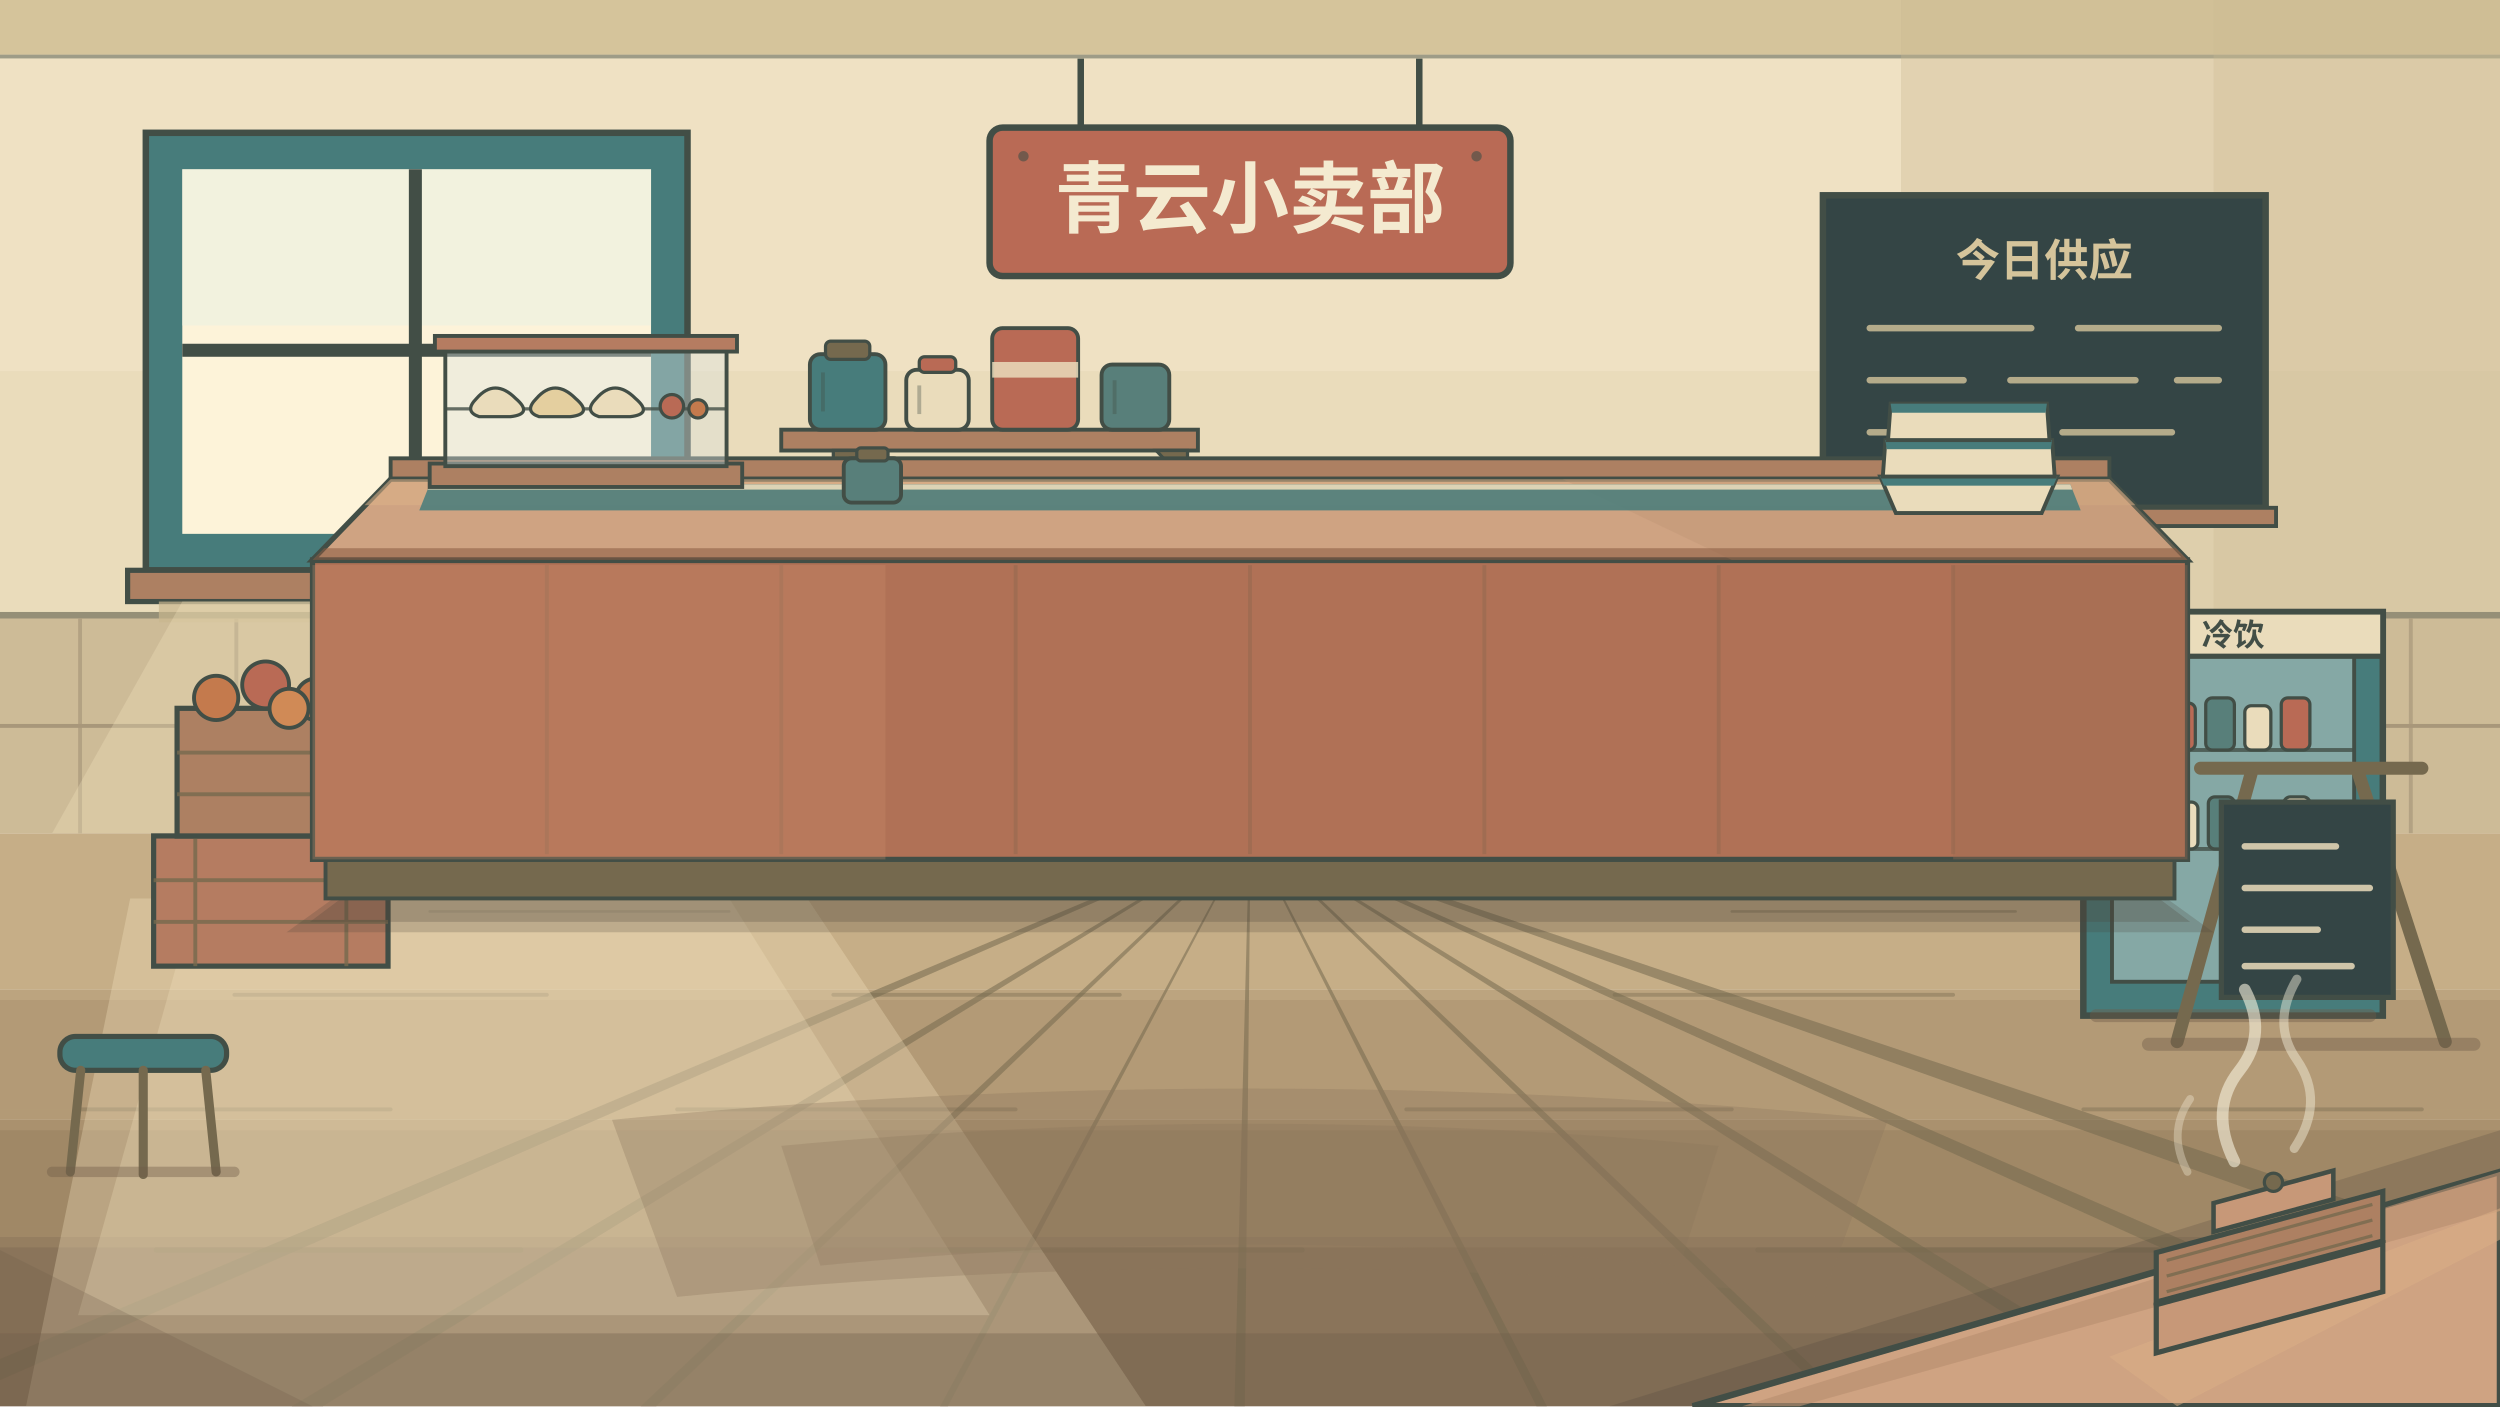
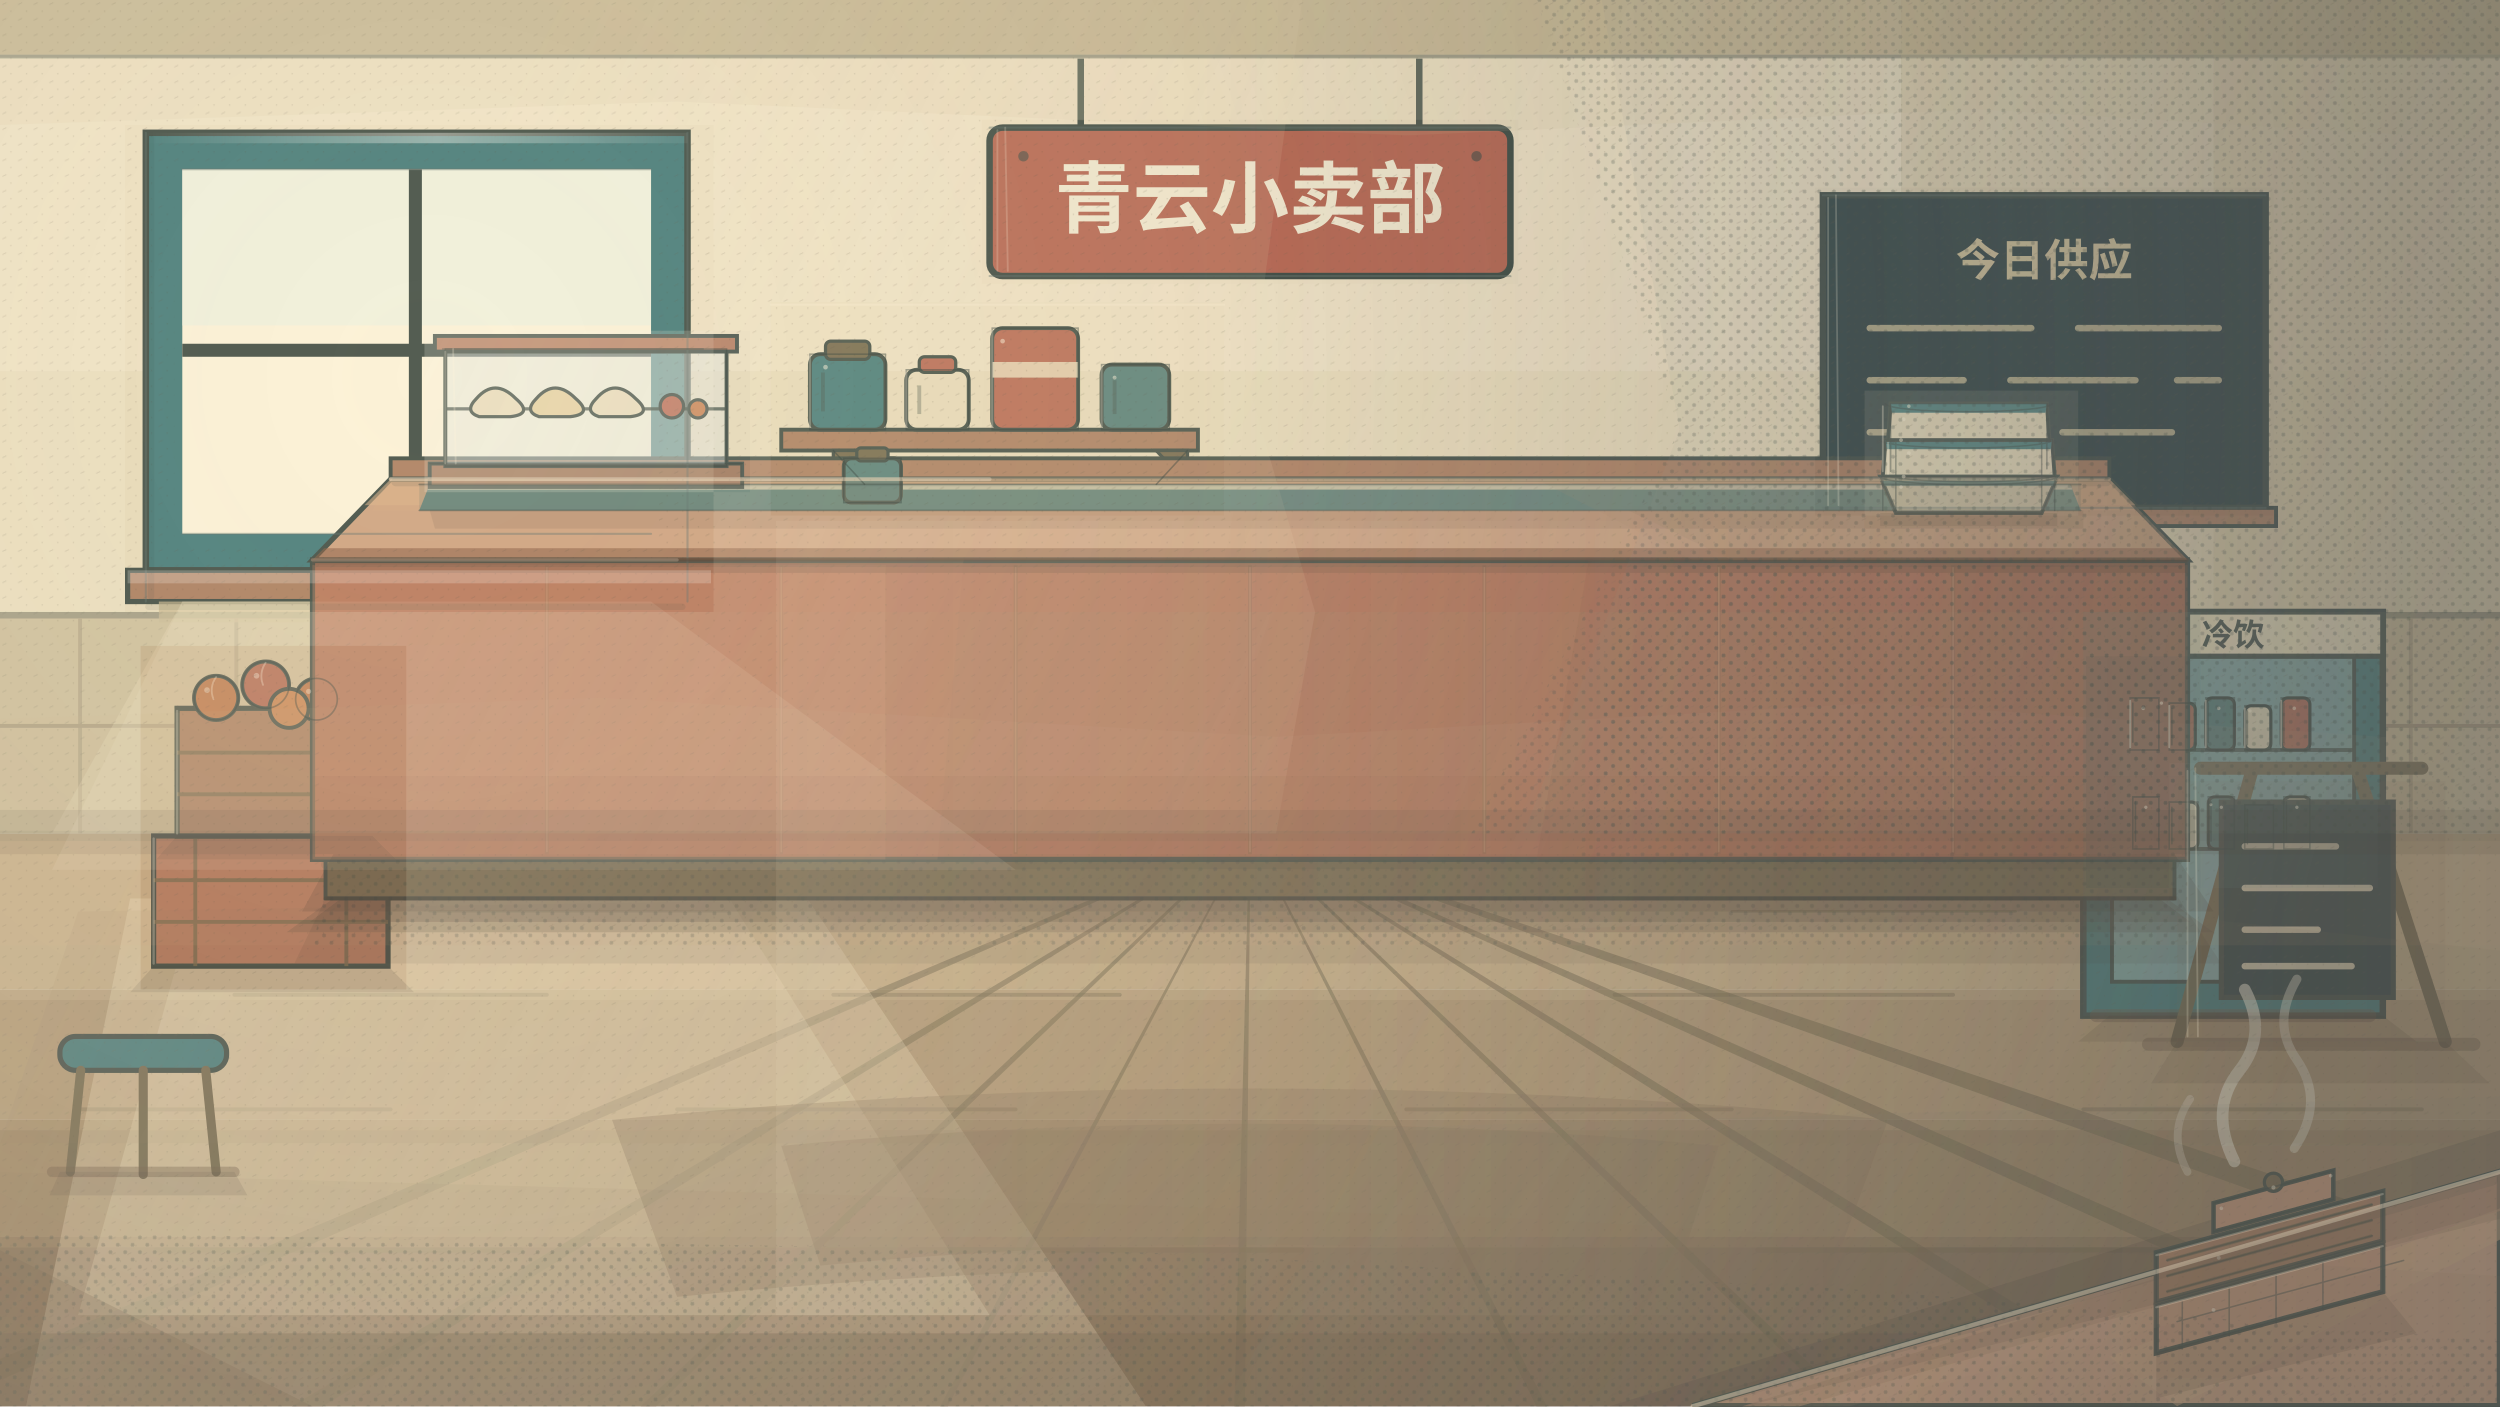
<svg xmlns="http://www.w3.org/2000/svg" width="1920" height="1080" viewBox="0 0 1920 1080">
  <g id="backdrop">
    <rect x="0" y="0" width="1920" height="640" fill="#eadcbb" />
    <rect x="0" y="0" width="1920" height="42" fill="#d5c49b" />
    <rect x="0" y="42" width="1920" height="3" fill="#424e46" opacity="0.45" />
    <rect x="0" y="45" width="1920" height="240" fill="#f0e3c6" opacity="0.75" />
    <rect x="1460" y="0" width="460" height="640" fill="#c9b78f" opacity="0.35" />
    <rect x="1700" y="0" width="220" height="640" fill="#c9b78f" opacity="0.3" />
    <rect x="0" y="470" width="1920" height="170" fill="#cdbb97" />
    <rect x="0" y="470" width="1920" height="5" fill="#424e46" opacity="0.4" />
    <rect x="0" y="556" width="1920" height="3" fill="#a8977a" />
    <g fill="#a8977a" opacity="0.7">
      <rect x="60" y="475" width="3" height="165" />
      <rect x="180" y="475" width="3" height="165" />
      <rect x="300" y="475" width="3" height="165" />
      <rect x="1760" y="475" width="3" height="165" />
      <rect x="1850" y="475" width="3" height="165" />
    </g>
    <rect x="112" y="102" width="416" height="336" fill="#477c7b" stroke="#424e46" stroke-width="5" />
    <rect x="140" y="130" width="360" height="280" fill="#fdf3d9" />
    <rect x="140" y="130" width="360" height="120" fill="#e9f0e2" opacity="0.55" />
    <rect x="314" y="130" width="10" height="280" fill="#424e46" />
    <rect x="140" y="264" width="360" height="10" fill="#424e46" />
    <rect x="98" y="438" width="446" height="24" fill="#ad8062" stroke="#424e46" stroke-width="4" />
    <rect x="122" y="462" width="396" height="16" fill="#c9b78f" opacity="0.7" />
    <path d="M140 462 L500 462 L760 640 L40 640 Z" fill="#f7e8c3" opacity="0.28" />
    <path d="M830 45 L830 100 M1090 45 L1090 100" stroke="#424e46" stroke-width="5" fill="none" />
    <rect x="760" y="98" width="400" height="114" rx="10" fill="#b96a55" stroke="#424e46" stroke-width="5" />
    <text x="960" y="174" text-anchor="middle" font-family="'Noto Sans CJK SC','Noto Sans SC',sans-serif" font-size="60" font-weight="900" fill="#f4ead0">青云小卖部</text>
    <circle cx="786" cy="120" r="4" fill="#424e46" opacity="0.6" />
    <circle cx="1134" cy="120" r="4" fill="#424e46" opacity="0.6" />
    <rect x="600" y="330" width="320" height="16" fill="#ad8062" stroke="#424e46" stroke-width="3" />
    <path d="M640 346 L640 372 L664 346 Z M912 346 L912 372 L888 346 Z" fill="#75694e" stroke="#424e46" stroke-width="2.5" />
    <rect x="622" y="272" width="58" height="58" rx="8" fill="#477c7b" stroke="#424e46" stroke-width="3" />
    <rect x="634" y="262" width="34" height="14" rx="4" fill="#75694e" stroke="#424e46" stroke-width="2.5" />
    <rect x="696" y="284" width="48" height="46" rx="8" fill="#eadcbb" stroke="#424e46" stroke-width="3" />
    <rect x="706" y="274" width="28" height="12" rx="4" fill="#b96a55" stroke="#424e46" stroke-width="2.5" />
    <rect x="762" y="252" width="66" height="78" rx="8" fill="#b96a55" stroke="#424e46" stroke-width="3" />
    <rect x="762" y="278" width="66" height="12" fill="#eadcbb" opacity="0.85" />
    <rect x="846" y="280" width="52" height="50" rx="8" fill="#587f7a" stroke="#424e46" stroke-width="3" />
    <path d="M632 286 L632 316 M706 296 L706 318 M856 292 L856 318" stroke="#424e46" opacity="0.35" stroke-width="3" fill="none" />
    <rect x="1400" y="150" width="340" height="240" fill="#344545" stroke="#424e46" stroke-width="5" />
    <rect x="1392" y="390" width="356" height="14" fill="#ad8062" stroke="#424e46" stroke-width="3" />
    <text x="1570" y="212" text-anchor="middle" font-family="'Noto Sans CJK SC','Noto Sans SC',sans-serif" font-size="34" font-weight="700" fill="#d5c49b">今日供应</text>
    <g stroke="#d5c49b" stroke-width="5" stroke-linecap="round" opacity="0.8">
      <path d="M1436 252 L1560 252 M1596 252 L1704 252" />
      <path d="M1436 292 L1508 292 M1544 292 L1640 292 M1672 292 L1704 292" />
      <path d="M1436 332 L1548 332 M1584 332 L1668 332" />
      <path d="M1436 366 L1496 366 M1528 366 L1592 366" />
    </g>
  </g>
  <g id="floor">
    <rect x="0" y="640" width="1920" height="120" fill="#c6ae87" />
    <rect x="0" y="760" width="1920" height="100" fill="#b39a76" />
    <rect x="0" y="860" width="1920" height="90" fill="#a08866" />
    <rect x="0" y="950" width="1920" height="130" fill="#8a745a" />
    <rect x="0" y="752" width="1920" height="16" fill="#c6ae87" opacity="0.5" />
    <rect x="0" y="852" width="1920" height="16" fill="#b39a76" opacity="0.5" />
    <rect x="0" y="942" width="1920" height="16" fill="#a08866" opacity="0.5" />
    <g fill="#75694e" opacity="0.55">
      <path d="M958 640 L962 640 L-46 1080 L-86 1080 Z" />
      <path d="M959 640 L961 640 L248 1080 L224 1080 Z" />
      <path d="M959 640 L961 640 L504 1080 L492 1080 Z" />
      <path d="M959.5 640 L960.5 640 L728 1080 L722 1080 Z" />
      <path d="M959.5 640 L960.5 640 L956 1080 L948 1080 Z" />
      <path d="M959.5 640 L960.5 640 L1188 1080 L1180 1080 Z" />
      <path d="M959 640 L961 640 L1424 1080 L1412 1080 Z" />
      <path d="M959 640 L961 640 L1676 1080 L1652 1080 Z" />
      <path d="M958 640 L962 640 L1968 1080 L1928 1080 Z" />
      <path d="M958 640 L962 640 L2276 1080 L2196 1080 Z" />
    </g>
    <g stroke="#75694e" stroke-linecap="round" opacity="0.4" fill="none">
      <path d="M330 700 L560 700 M1330 700 L1548 700" stroke-width="2" />
      <path d="M180 764 L420 764 M640 764 L860 764 M1240 764 L1500 764" stroke-width="3" />
      <path d="M60 852 L300 852 M520 852 L780 852 M1080 852 L1330 852 M1600 852 L1860 852" stroke-width="3" />
      <path d="M120 960 L400 960 M700 960 L1000 960 M1350 960 L1660 960" stroke-width="4" />
    </g>
    <path d="M100 690 L620 690 L880 1080 L20 1080 Z" fill="#f7e8c3" opacity="0.3" />
    <path d="M150 690 L560 690 L760 1010 L60 1010 Z" fill="#f7e8c3" opacity="0.25" />
    <path d="M470 860 Q960 812 1450 860 L1400 996 Q960 952 520 996 Z" fill="#8a745a" opacity="0.32" />
    <path d="M600 880 Q960 846 1320 880 L1290 972 Q960 940 630 972 Z" fill="#8a745a" opacity="0.28" />
    <rect x="0" y="1024" width="1920" height="56" fill="#6e5b47" opacity="0.35" />
    <path d="M0 960 L0 1080 L240 1080 Z" fill="#6e5b47" opacity="0.25" />
    <path d="M1920 960 L1920 1080 L1680 1080 Z" fill="#6e5b47" opacity="0.25" />
  </g>
  <g id="furniture">
    <g>
      <rect x="118" y="642" width="180" height="100" fill="#b57c61" stroke="#424e46" stroke-width="4" />
      <path d="M118 676 L298 676 M118 708 L298 708 M150 642 L150 742 M266 642 L266 742" stroke="#75694e" stroke-width="3" opacity="0.8" fill="none" />
      <rect x="136" y="544" width="150" height="98" fill="#ad8062" stroke="#424e46" stroke-width="4" />
      <path d="M136 578 L286 578 M136 610 L286 610" stroke="#75694e" stroke-width="3" opacity="0.8" fill="none" />
      <circle cx="166" cy="536" r="17" fill="#c47a4d" stroke="#424e46" stroke-width="3" />
      <circle cx="204" cy="526" r="18" fill="#b96a55" stroke="#424e46" stroke-width="3" />
      <circle cx="243" cy="537" r="16" fill="#c47a4d" stroke="#424e46" stroke-width="3" />
      <circle cx="222" cy="544" r="15" fill="#d08a56" stroke="#424e46" stroke-width="3" />
    </g>
    <g>
      <rect x="46" y="796" width="128" height="26" rx="12" fill="#477c7b" stroke="#424e46" stroke-width="4" />
      <path d="M62 822 L54 900 M158 822 L166 900 M110 822 L110 902" stroke="#75694e" stroke-width="7" stroke-linecap="round" fill="none" />
      <path d="M40 900 L180 900" stroke="#6e5b47" stroke-width="8" opacity="0.4" stroke-linecap="round" fill="none" />
    </g>
    <g>
      <rect x="1600" y="470" width="230" height="310" fill="#477c7b" stroke="#424e46" stroke-width="5" />
      <rect x="1622" y="492" width="186" height="262" fill="#dbe4e0" opacity="0.42" />
      <rect x="1622" y="492" width="186" height="262" fill="none" stroke="#424e46" stroke-width="3" />
      <path d="M1622 576 L1808 576 M1622 652 L1808 652" stroke="#424e46" stroke-width="3" opacity="0.8" />
      <g stroke="#424e46" stroke-width="2.5">
        <rect x="1636" y="536" width="22" height="40" rx="5" fill="#eadcbb" />
        <rect x="1666" y="540" width="20" height="36" rx="5" fill="#b96a55" />
        <rect x="1694" y="536" width="22" height="40" rx="5" fill="#587f7a" />
        <rect x="1724" y="542" width="20" height="34" rx="5" fill="#eadcbb" />
        <rect x="1752" y="536" width="22" height="40" rx="5" fill="#b96a55" />
        <rect x="1638" y="612" width="20" height="40" rx="5" fill="#b96a55" />
        <rect x="1666" y="616" width="22" height="36" rx="5" fill="#eadcbb" />
        <rect x="1696" y="612" width="20" height="40" rx="5" fill="#587f7a" />
        <rect x="1724" y="618" width="22" height="34" rx="5" fill="#b96a55" />
        <rect x="1754" y="612" width="20" height="40" rx="5" fill="#eadcbb" />
      </g>
      <rect x="1600" y="470" width="230" height="34" fill="#eadcbb" stroke="#424e46" stroke-width="4" />
      <text x="1715" y="496" text-anchor="middle" font-family="'Noto Sans CJK SC','Noto Sans SC',sans-serif" font-size="24" font-weight="700" fill="#424e46">冷饮</text>
      <path d="M1610 780 L1820 780" stroke="#6e5b47" stroke-width="10" opacity="0.4" stroke-linecap="round" />
    </g>
    <g>
      <path d="M1690 590 L1860 590 M1672 800 L1730 590 L1810 590 L1878 800" stroke="#75694e" stroke-width="10" stroke-linecap="round" fill="none" />
      <rect x="1706" y="616" width="132" height="150" fill="#344545" stroke="#424e46" stroke-width="4" />
      <g stroke="#eadcbb" stroke-width="5" stroke-linecap="round" opacity="0.85">
        <path d="M1724 650 L1794 650 M1724 682 L1820 682 M1724 714 L1780 714 M1724 742 L1806 742" />
      </g>
      <path d="M1650 802 L1900 802" stroke="#6e5b47" stroke-width="10" opacity="0.4" stroke-linecap="round" />
    </g>
  </g>
  <g id="counter">
    <path d="M256 690 L1664 690 L1700 716 L220 716 Z" fill="#4a4238" opacity="0.22" />
    <path d="M262 690 L1658 690 L1682 708 L238 708 Z" fill="#4a4238" opacity="0.25" />
    <path d="M250 660 L1670 660 L1670 690 L250 690 Z" fill="#75694e" stroke="#424e46" stroke-width="3" />
    <rect x="240" y="430" width="1440" height="230" fill="#b07156" stroke="#424e46" stroke-width="4" />
    <path d="M240 430 L1680 430" stroke="#424e46" stroke-width="5" />
    <g stroke="#9a6a50" stroke-width="3" opacity="0.7">
      <path d="M420 434 L420 656 M600 434 L600 656 M780 434 L780 656 M960 434 L960 656 M1140 434 L1140 656 M1320 434 L1320 656 M1500 434 L1500 656" />
    </g>
    <rect x="240" y="434" width="440" height="226" fill="#c98d6b" opacity="0.3" />
    <rect x="1500" y="434" width="180" height="226" fill="#9a6a50" opacity="0.35" />
    <path d="M300 352 L1620 352 L1620 368 L300 368 Z" fill="#ad8062" stroke="#424e46" stroke-width="3" />
    <path id="counter_top_surface" data-support-top="400" d="M300 368 L1620 368 L1680 430 L240 430 Z" fill="#cfa382" stroke="#424e46" stroke-width="4" />
    <path d="M300 368 L1620 368 L1640 388 L280 388 Z" fill="#dcb086" opacity="0.55" />
    <path d="M1200 368 L1620 368 L1680 430 L1330 430 Z" fill="#b98f70" opacity="0.3" />
    <path d="M249 421 L1671 421 L1680 430 L240 430 Z" fill="#8a5a40" opacity="0.55" />
    <path d="M330 372 L1590 372 L1598 392 L322 392 Z" fill="#477c7b" opacity="0.85" />
    <path d="M330 372 L1590 372 L1591.5 376 L328.5 376 Z" fill="#eadcbb" opacity="0.9" />
    <g>
      <rect x="330" y="356" width="240" height="18" fill="#ad8062" stroke="#424e46" stroke-width="3" />
      <rect x="342" y="268" width="216" height="90" fill="#dbe4e0" opacity="0.4" />
      <rect x="342" y="268" width="216" height="90" fill="none" stroke="#424e46" stroke-width="3" />
      <path d="M342 314 L558 314" stroke="#424e46" stroke-width="2.5" opacity="0.8" />
      <g stroke="#424e46" stroke-width="2.5">
        <path d="M366 306 q14 -16 30 0 q14 12 -4 14 l-24 0 q-12 -4 -2 -14 Z" fill="#eadcbb" />
        <path d="M412 306 q14 -16 30 0 q14 12 -4 14 l-24 0 q-12 -4 -2 -14 Z" fill="#e4cf9f" />
        <path d="M458 306 q14 -16 30 0 q14 12 -4 14 l-24 0 q-12 -4 -2 -14 Z" fill="#eadcbb" />
        <circle cx="516" cy="312" r="9" fill="#b96a55" />
        <circle cx="536" cy="314" r="7" fill="#c47a4d" />
      </g>
      <rect x="334" y="258" width="232" height="12" fill="#b57c61" stroke="#424e46" stroke-width="3" />
    </g>
    <g>
      <path d="M1444 366 L1580 366 L1568 394 L1456 394 Z" fill="#eadcbb" stroke="#424e46" stroke-width="3" />
      <path d="M1444 366 L1580 366 L1577 373 L1447 373 Z" fill="#477c7b" />
      <path d="M1448 338 L1576 338 L1578 366 L1446 366 Z" fill="#eadcbb" stroke="#424e46" stroke-width="3" />
      <path d="M1448 338 L1576 338 L1575 345 L1449 345 Z" fill="#477c7b" />
      <path d="M1452 310 L1572 310 L1574 338 L1450 338 Z" fill="#eadcbb" stroke="#424e46" stroke-width="3" />
      <path d="M1452 310 L1572 310 L1571 317 L1453 317 Z" fill="#477c7b" />
    </g>
    <g>
      <rect x="648" y="352" width="44" height="34" rx="6" fill="#587f7a" stroke="#424e46" stroke-width="3" />
      <rect x="658" y="344" width="24" height="10" rx="3" fill="#75694e" stroke="#424e46" stroke-width="2.5" />
      <rect x="1668" y="330" width="0" height="0" fill="none" />
    </g>
  </g>
  <g id="foreground_counter">
    <path d="M1236 1080 L1920 868 L1920 906 L1306 1080 Z" fill="#4a4238" opacity="0.22" />
    <path d="M1300 1080 L1920 900 L1920 1080 Z" fill="#cfa382" stroke="#424e46" stroke-width="5" />
    <path d="M1338 1080 L1920 900 L1920 930 L1382 1080 Z" fill="#b98f70" opacity="0.65" />
    <path d="M1620 1042 L1920 928 L1920 952 L1672 1080 Z" fill="#dcb086" opacity="0.5" />
    <g>
      <path d="M1656 1002 L1830 955 L1830 992 L1656 1039 Z" fill="#c79878" stroke="#424e46" stroke-width="4" />
      <path d="M1656 962 L1830 915 L1830 953 L1656 1000 Z" fill="#ad8062" stroke="#424e46" stroke-width="4" />
      <path d="M1664 992 L1822 949 M1664 980 L1822 937 M1664 968 L1822 925" stroke="#75694e" stroke-width="2.5" opacity="0.8" fill="none" />
      <path d="M1700 946 L1792 921 L1792 899 L1700 924 Z" fill="#c79878" stroke="#424e46" stroke-width="3.5" />
      <circle cx="1746" cy="908" r="7" fill="#75694e" stroke="#424e46" stroke-width="2.5" />
    </g>
    <g stroke="#f7f1de" stroke-linecap="round" fill="none">
      <path d="M1716 892 Q1696 852 1720 822 Q1742 794 1724 760" stroke-width="9" opacity="0.6" />
      <path d="M1762 882 Q1786 846 1764 814 Q1744 786 1764 752" stroke-width="7" opacity="0.45" />
      <path d="M1680 900 Q1664 870 1682 844" stroke-width="6" opacity="0.35" />
    </g>
  </g>
+   <g id="material_pigment">
+     <path d="M0 0 L1000 0 L960 300 L1010 470 L980 640 L0 640 Z" fill="#f7e8c3" opacity="0.10" />
+     <path d="M1230 0 L1920 0 L1920 640 L1170 640 L1290 330 Z" fill="#8f9a93" opacity="0.08" />
+     <path d="M0 96 L520 78 L1080 104 L1520 84 L1920 108 L1920 0 L0 0 Z" fill="#c9b78f" opacity="0.12" />
+     <path d="M0 552 L460 536 L980 566 L1440 540 L1920 572 L1920 640 L0 640 Z" fill="#c9b78f" opacity="0.08" />
+     <rect x="0" y="470" width="1920" height="170" fill="#a8977a" opacity="0.09" />
+     <path d="M0 640 L1920 640 L1920 726 L0 726 Z" fill="#dcb086" opacity="0.10" />
+     <path d="M60 700 L700 690 L1180 714 L1620 698 L1920 730 L1920 878 L0 878 Z" fill="#8a745a" opacity="0.08" />
+     <path d="M1060 866 L1920 842 L1920 1080 L940 1080 Z" fill="#7d7f78" opacity="0.08" />
+     <path d="M0 900 L660 918 L1180 936 L1920 980 L1920 1080 L0 1080 Z" fill="#8a745a" opacity="0.08" />
+     <path d="M240 430 L740 430 L720 660 L240 660 Z" fill="#c98d6b" opacity="0.16" />
+     <path d="M1220 430 L1680 430 L1680 660 L1180 660 Z" fill="#8a5a40" opacity="0.14" />
+     <path d="M240 596 L1680 596 L1680 660 L240 660 Z" fill="#8a5a40" opacity="0.10" />
+     <path d="M300 368 L1620 368 L1640 392 L286 392 Z" fill="#dcb086" opacity="0.18" />
+     <path d="M1180 368 L1620 368 L1680 430 L1300 430 Z" fill="#b98f70" opacity="0.12" />
+     <path d="M1600 470 L1690 470 L1690 780 L1600 780 Z" fill="#587f7a" opacity="0.12" />
+     <path d="M1672 600 L1878 600 L1878 800 L1672 800 Z" fill="#8a745a" opacity="0.08" />
+     <path d="M322 372 L1598 372 L1598 392 L322 392 Z" fill="#355f63" opacity="0.14" />
+     <path d="M1300 1080 L1920 900 L1920 952 L1420 1080 Z" fill="#dcb086" opacity="0.10" />
+     <rect x="108" y="496" width="204" height="264" fill="#c08a63" opacity="0.10" />
+     <rect x="592" y="232" width="348" height="164" fill="#f7e8c3" opacity="0.06" />
+     <rect x="1602" y="504" width="224" height="178" fill="#587f7a" opacity="0.08" />
+     <rect x="1432" y="300" width="164" height="106" fill="#eadcbb" opacity="0.07" />
+     <rect x="326" y="254" width="250" height="124" fill="#dbe4e0" opacity="0.07" />
+     <rect x="1630" y="880" width="222" height="178" fill="#c79878" opacity="0.08" />
+   </g>
+   <g id="material_detail">
+     <g stroke="#6b7a72" fill="none" stroke-width="1.6" opacity="0.4" stroke-linecap="round">
+       <path d="M140 130 L500 130 M140 410 L500 410 M112 102 L112 462 M528 102 L528 462" />
+       <path d="M760 98 L1160 98 M760 212 L1160 212" />
+       <path d="M1400 150 L1740 150 M1400 390 L1740 390" />
+     </g>
+     <g fill="none" stroke-linecap="round">
+       <path d="M300 368 L1620 368" stroke="#e6c39b" stroke-width="2.6" opacity="0.5" />
+       <path d="M240 430 L1680 430" stroke="#6d4630" stroke-width="2.4" opacity="0.45" />
+       <path d="M250 690 L1670 690" stroke="#5c4a3a" stroke-width="3" opacity="0.35" />
+       <path d="M420 436 L420 654 M600 436 L600 654 M780 436 L780 654 M960 436 L960 654 M1140 436 L1140 654 M1320 436 L1320 654 M1500 436 L1500 654" stroke="#d9a884" stroke-width="1.2" opacity="0.3" />
+       <path d="M1300 1080 L1920 900" stroke="#e6c39b" stroke-width="3" opacity="0.4" />
+     </g>
+     <g fill="none" stroke="#424e46" stroke-width="1.2" opacity="0.45" stroke-linecap="round">
+       <path d="M622 272 h58 v58 h-58 Z M696 284 h48 v46 h-48 Z M762 252 h66 v78 h-66 Z M846 280 h52 v50 h-52 Z" />
+       <path d="M640 346 L664 372 M912 346 L888 372" />
+       <path d="M1636 536 h22 v40 h-22 Z M1666 540 h20 v36 h-20 Z M1694 536 h22 v40 h-22 Z M1724 542 h20 v34 h-20 Z M1752 536 h22 v40 h-22 Z" />
+       <path d="M1638 612 h20 v40 h-20 Z M1666 616 h22 v36 h-22 Z M1696 612 h20 v40 h-20 Z M1724 618 h22 v34 h-22 Z M1754 612 h20 v40 h-20 Z" />
+       <path d="M1444 366 L1580 366 L1568 394 L1456 394 Z M1448 338 L1576 338 L1578 366 L1446 366 Z M1452 310 L1572 310 L1574 338 L1450 338 Z" />
+       <path d="M330 356 h240 M342 268 h216 v90 h-216 Z" />
+       <path d="M1656 1002 L1830 955 L1830 992 L1656 1039 Z M1656 962 L1830 915 L1830 953 L1656 1000 Z M1664 992 L1822 949 M1664 980 L1822 937 M1664 968 L1822 925" />
+       <path d="M1700 946 L1792 921 L1792 899 L1700 924 Z" />
+       <path d="M1700 924 L1792 899 M1656 962 L1830 915 M1656 1002 L1830 955 M1672 1015 L1846 968" />
+       <path d="M1676 1000 L1676 1036 M1712 990 L1712 1026 M1748 980 L1748 1016 M1784 970 L1784 1006" />
+       <path d="M648 352 h44 v34 h-44 Z" />
+       <path d="M1636 536 h22 M1666 540 h20 M1694 536 h22 M1724 542 h20 M1752 536 h22 M1638 612 h20 M1666 616 h22 M1696 612 h20 M1724 618 h22 M1754 612 h20" />
+       <path d="M1638 540 v30 M1668 544 v28 M1696 540 v30 M1726 546 v26 M1754 540 v30 M1640 616 v30 M1668 620 v28 M1698 616 v30 M1726 622 v26 M1756 616 v30" />
+       <path d="M1444 338 a66 6 0 0 0 132 0 M1452 366 a66 6 0 0 0 124 0 M1444 366 a66 6 0 0 0 136 0 M1448 310 a62 6 0 0 0 128 0" />
+       <path d="M1452 312 v50 M1572 312 v48 M1456 340 v52 M1568 340 v50 M1446 368 v24 M1578 368 v24" />
+     </g>
+     <g fill="#fdf3d9" opacity="0.5">
+       <circle cx="634" cy="282" r="1.8" />
+       <circle cx="770" cy="262" r="1.8" />
+       <circle cx="856" cy="290" r="1.5" />
+       <circle cx="1646" cy="544" r="1.4" />
+       <circle cx="1704" cy="544" r="1.4" />
+       <circle cx="1762" cy="544" r="1.4" />
+       <circle cx="1648" cy="620" r="1.3" />
+       <circle cx="1706" cy="620" r="1.3" />
+       <circle cx="1764" cy="620" r="1.3" />
+       <circle cx="1462" cy="322" r="1.5" />
+       <circle cx="1466" cy="348" r="1.5" />
+       <circle cx="1460" cy="374" r="1.4" />
+       <circle cx="1700" cy="1006" r="1.5" />
+       <circle cx="1704" cy="966" r="1.5" />
+       <circle cx="1460" cy="338" r="1.5" />
+       <circle cx="1462" cy="366" r="1.5" />
+       <circle cx="1466" cy="312" r="1.4" />
+       <circle cx="1746" cy="912" r="1.6" />
+       <circle cx="1706" cy="928" r="1.4" />
+       <circle cx="1790" cy="903" r="1.3" />
+       <circle cx="1660" cy="540" r="1.3" />
+       <circle cx="1728" cy="546" r="1.3" />
+       <circle cx="1698" cy="618" r="1.2" />
+     </g>
+     <g fill="none" stroke="#424e46" stroke-width="1.3" opacity="0.4" stroke-linecap="round">
+       <path d="M166 519 a17 17 0 1 0 0.1 0 M204 508 a18 18 0 1 0 0.1 0 M243 521 a16 16 0 1 0 0.1 0" />
+       <path d="M322 372 L1598 372 M322 392 L1598 392" />
+       <path d="M340 268 L540 268" />
+     </g>
+     <g fill="#fff8e6" opacity="0.35">
+       <circle cx="159" cy="530" r="2.2" />
+       <circle cx="197" cy="519" r="2.2" />
+       <circle cx="237" cy="531" r="2" />
+     </g>
+   </g>
+   <g id="material_paper">
+     <defs>
+       <pattern id="m4_paper_tooth" width="12" height="12" patternUnits="userSpaceOnUse">
+         <path d="M2.2 3.4 L4.6 2.2" stroke="#6b6152" stroke-width="0.8" stroke-linecap="round" opacity="0.18" />
+         <circle cx="8.4" cy="8.6" r="0.6" fill="#5c5346" opacity="0.16" />
+       </pattern>
+       <pattern id="m4_halftone" width="8" height="8" patternUnits="userSpaceOnUse" patternTransform="rotate(45)">
+         <circle cx="4" cy="4" r="1.5" fill="#424e46" opacity="0.55" />
+       </pattern>
+     </defs>
+     <g fill="url(#m4_paper_tooth)">
+       <rect x="0" y="0" width="1920" height="126" />
+       <rect x="0" y="126" width="134" height="292" />
+       <rect x="506" y="126" width="1414" height="292" />
+       <rect x="0" y="418" width="1920" height="662" />
+     </g>
+     <g fill="url(#m4_halftone)">
+       <path d="M1180 0 L1920 0 L1920 640 L1130 640 L1290 330 Z" opacity="0.5" />
+       <path d="M1250 430 L1680 430 L1680 660 L1210 660 Z" opacity="0.45" />
+       <path d="M0 946 L880 962 L1420 990 L1920 1030 L1920 1080 L0 1080 Z" opacity="0.5" />
+       <path d="M256 660 L1680 660 L1680 726 L240 726 Z" opacity="0.45" />
+     </g>
+     <g fill="none" stroke="#424e46" stroke-linecap="round">
+       <path d="M244 432 L1676 432 M250 664 L1670 664 M304 370 L1618 370" stroke-width="7" opacity="0.12" />
+       <path d="M114 466 L524 466 M116 106 L116 458" stroke-width="5" opacity="0.1" />
+       <path d="M1310 1076 L1914 906" stroke-width="9" opacity="0.12" />
+       <path d="M0 642 L1920 642" stroke-width="8" opacity="0.08" />
+     </g>
+   </g>
+   <g id="lighting_shade">
+     <defs>
+       <radialGradient id="m4_light_falloff" gradientUnits="userSpaceOnUse" cx="330" cy="290" r="1520">
+         <stop offset="0" stop-color="#6d6a60" stop-opacity="0" />
+         <stop offset="0.42" stop-color="#665f57" stop-opacity="0.05" />
+         <stop offset="0.76" stop-color="#585149" stop-opacity="0.16" />
+         <stop offset="1" stop-color="#484239" stop-opacity="0.32" />
+       </radialGradient>
+       <linearGradient id="m4_cool_fill" gradientUnits="userSpaceOnUse" x1="900" y1="0" x2="1920" y2="0">
+         <stop offset="0" stop-color="#5f6a72" stop-opacity="0" />
+         <stop offset="1" stop-color="#5f6a72" stop-opacity="0.22" />
+       </linearGradient>
+     </defs>
+     <rect x="-240" y="-240" width="2400" height="1560" fill="url(#m4_light_falloff)" />
+     <rect x="880" y="-240" width="1280" height="1560" fill="url(#m4_cool_fill)" />
+     <g fill="#4a4238">
+       <path d="M256 656 L1670 656 L1700 700 L232 700 Z" opacity="0.16" />
+       <path d="M0 622 L1920 622 L1920 656 L0 656 Z" opacity="0.12" />
+       <rect x="240" y="430" width="1440" height="10" opacity="0.18" />
+       <path d="M1620 780 L1830 780 L1856 800 L1596 800 Z" opacity="0.14" />
+       <path d="M118 742 L298 742 L318 762 L100 762 Z" opacity="0.14" />
+       <path d="M136 642 L286 642 L304 660 L120 660 Z" opacity="0.12" />
+       <path d="M46 900 L180 900 L190 918 L38 918 Z" opacity="0.14" />
+       <path d="M1672 800 L1878 800 L1912 832 L1652 832 Z" opacity="0.12" />
+       <path d="M1656 1039 L1830 992 L1856 1024 L1656 1074 Z" opacity="0.14" />
+       <path d="M1300 1080 L1920 900 L1920 936 L1340 1080 Z" opacity="0.12" />
+       <path d="M330 392 L1600 392 L1600 406 L334 406 Z" opacity="0.10" />
+       <path d="M330 356 L570 356 L570 368 L330 368 Z" opacity="0.12" />
+       <path d="M1444 394 L1580 394 L1580 404 L1444 404 Z" opacity="0.12" />
+       <path d="M251 688 L1672 688 L1706 740 L226 740 Z" opacity="0.10" />
+       <path d="M0 0 L1920 0 L1920 44 L0 44 Z" opacity="0.12" />
+     </g>
+   </g>
+   <g id="lighting_key">
+     <defs>
+       <linearGradient id="m4_window_key" gradientUnits="userSpaceOnUse" x1="300" y1="250" x2="1780" y2="980">
+         <stop offset="0" stop-color="#fdf3d9" stop-opacity="0.16" />
+         <stop offset="0.34" stop-color="#fdf3d9" stop-opacity="0.09" />
+         <stop offset="0.72" stop-color="#fdf3d9" stop-opacity="0.03" />
+         <stop offset="1" stop-color="#fdf3d9" stop-opacity="0" />
+       </linearGradient>
+       <linearGradient id="m4_rim" gradientUnits="userSpaceOnUse" x1="112" y1="0" x2="560" y2="0">
+         <stop offset="0" stop-color="#fffaf0" stop-opacity="0" />
+         <stop offset="0.5" stop-color="#fffaf0" stop-opacity="0.4" />
+         <stop offset="1" stop-color="#fffaf0" stop-opacity="0" />
+       </linearGradient>
+       <linearGradient id="m4_actor_lit" gradientUnits="userSpaceOnUse" x1="600" y1="0" x2="1380" y2="0">
+         <stop offset="0" stop-color="#fdf3d9" stop-opacity="0.07" />
+         <stop offset="0.55" stop-color="#fdf3d9" stop-opacity="0.04" />
+         <stop offset="1" stop-color="#fdf3d9" stop-opacity="0" />
+       </linearGradient>
+     </defs>
+     <path fill-rule="evenodd" fill="url(#m4_window_key)" d="M-240 -240 H2160 V1320 H-240 Z M96 96 H548 V470 H96 Z M754 92 H1166 V218 H754 Z M592 232 H940 V396 H592 Z M326 254 H576 V378 H326 Z M1394 144 H1746 V396 H1394 Z M1432 300 H1596 V406 H1432 Z M108 496 H312 V760 H108 Z M1602 504 H1826 V682 H1602 Z M1666 586 H1884 V804 H1666 Z M1630 880 H1852 V1058 H1630 Z" />
+     <path d="M140 462 L500 462 L780 668 L40 668 Z" fill="#fdf3d9" opacity="0.09" />
+     <path d="M112 102 L528 102 L528 110 L112 110 Z" fill="url(#m4_rim)" />
+     <path d="M98 438 L546 438 L546 448 L98 448 Z" fill="#fffaf0" opacity="0.22" />
+     <path d="M596 400 L1380 400 L1380 1010 L596 1010 Z" fill="url(#m4_actor_lit)" />
+     <g stroke="#fff3da" fill="none" stroke-linecap="round">
+       <path d="M300 368 L760 368" stroke-width="3" opacity="0.3" />
+       <path d="M240 430 L520 430" stroke-width="2.5" opacity="0.22" />
+       <path d="M1300 1080 L1920 900" stroke-width="3.5" opacity="0.26" />
+       <path d="M622 274 L622 328 M696 286 L696 328 M762 254 L762 328 M846 282 L846 328" stroke-width="1.6" opacity="0.3" />
+       <path d="M592 234 L940 234" stroke-width="1.6" opacity="0.22" />
+       <path d="M1636 538 L1636 574 M1666 542 L1666 574 M1694 538 L1694 574 M1724 544 L1724 574 M1752 538 L1752 574" stroke-width="1.4" opacity="0.3" />
+       <path d="M1446 312 L1446 362 M1450 340 L1450 364" stroke-width="1.4" opacity="0.28" />
+       <path d="M136 546 L136 640 M118 644 L118 740" stroke-width="1.8" opacity="0.26" />
+       <path d="M166 520 a17 17 0 0 0 -2 17 M204 509 a18 18 0 0 0 -2 17" stroke-width="1.4" opacity="0.3" />
+       <path d="M1656 964 L1830 917 M1656 1004 L1830 957" stroke-width="1.6" opacity="0.22" />
+       <path d="M342 270 L342 356 M348 268 L350 356" stroke-width="1.4" opacity="0.26" />
+       <path d="M1404 152 L1404 388 M1410 150 L1412 388" stroke-width="1.4" opacity="0.2" />
+       <path d="M1680 592 L1680 796 M1686 590 L1688 796" stroke-width="1.4" opacity="0.2" />
+       <path d="M766 100 L766 208 M772 98 L774 208" stroke-width="1.4" opacity="0.2" />
+     </g>
+   </g>
</svg>
